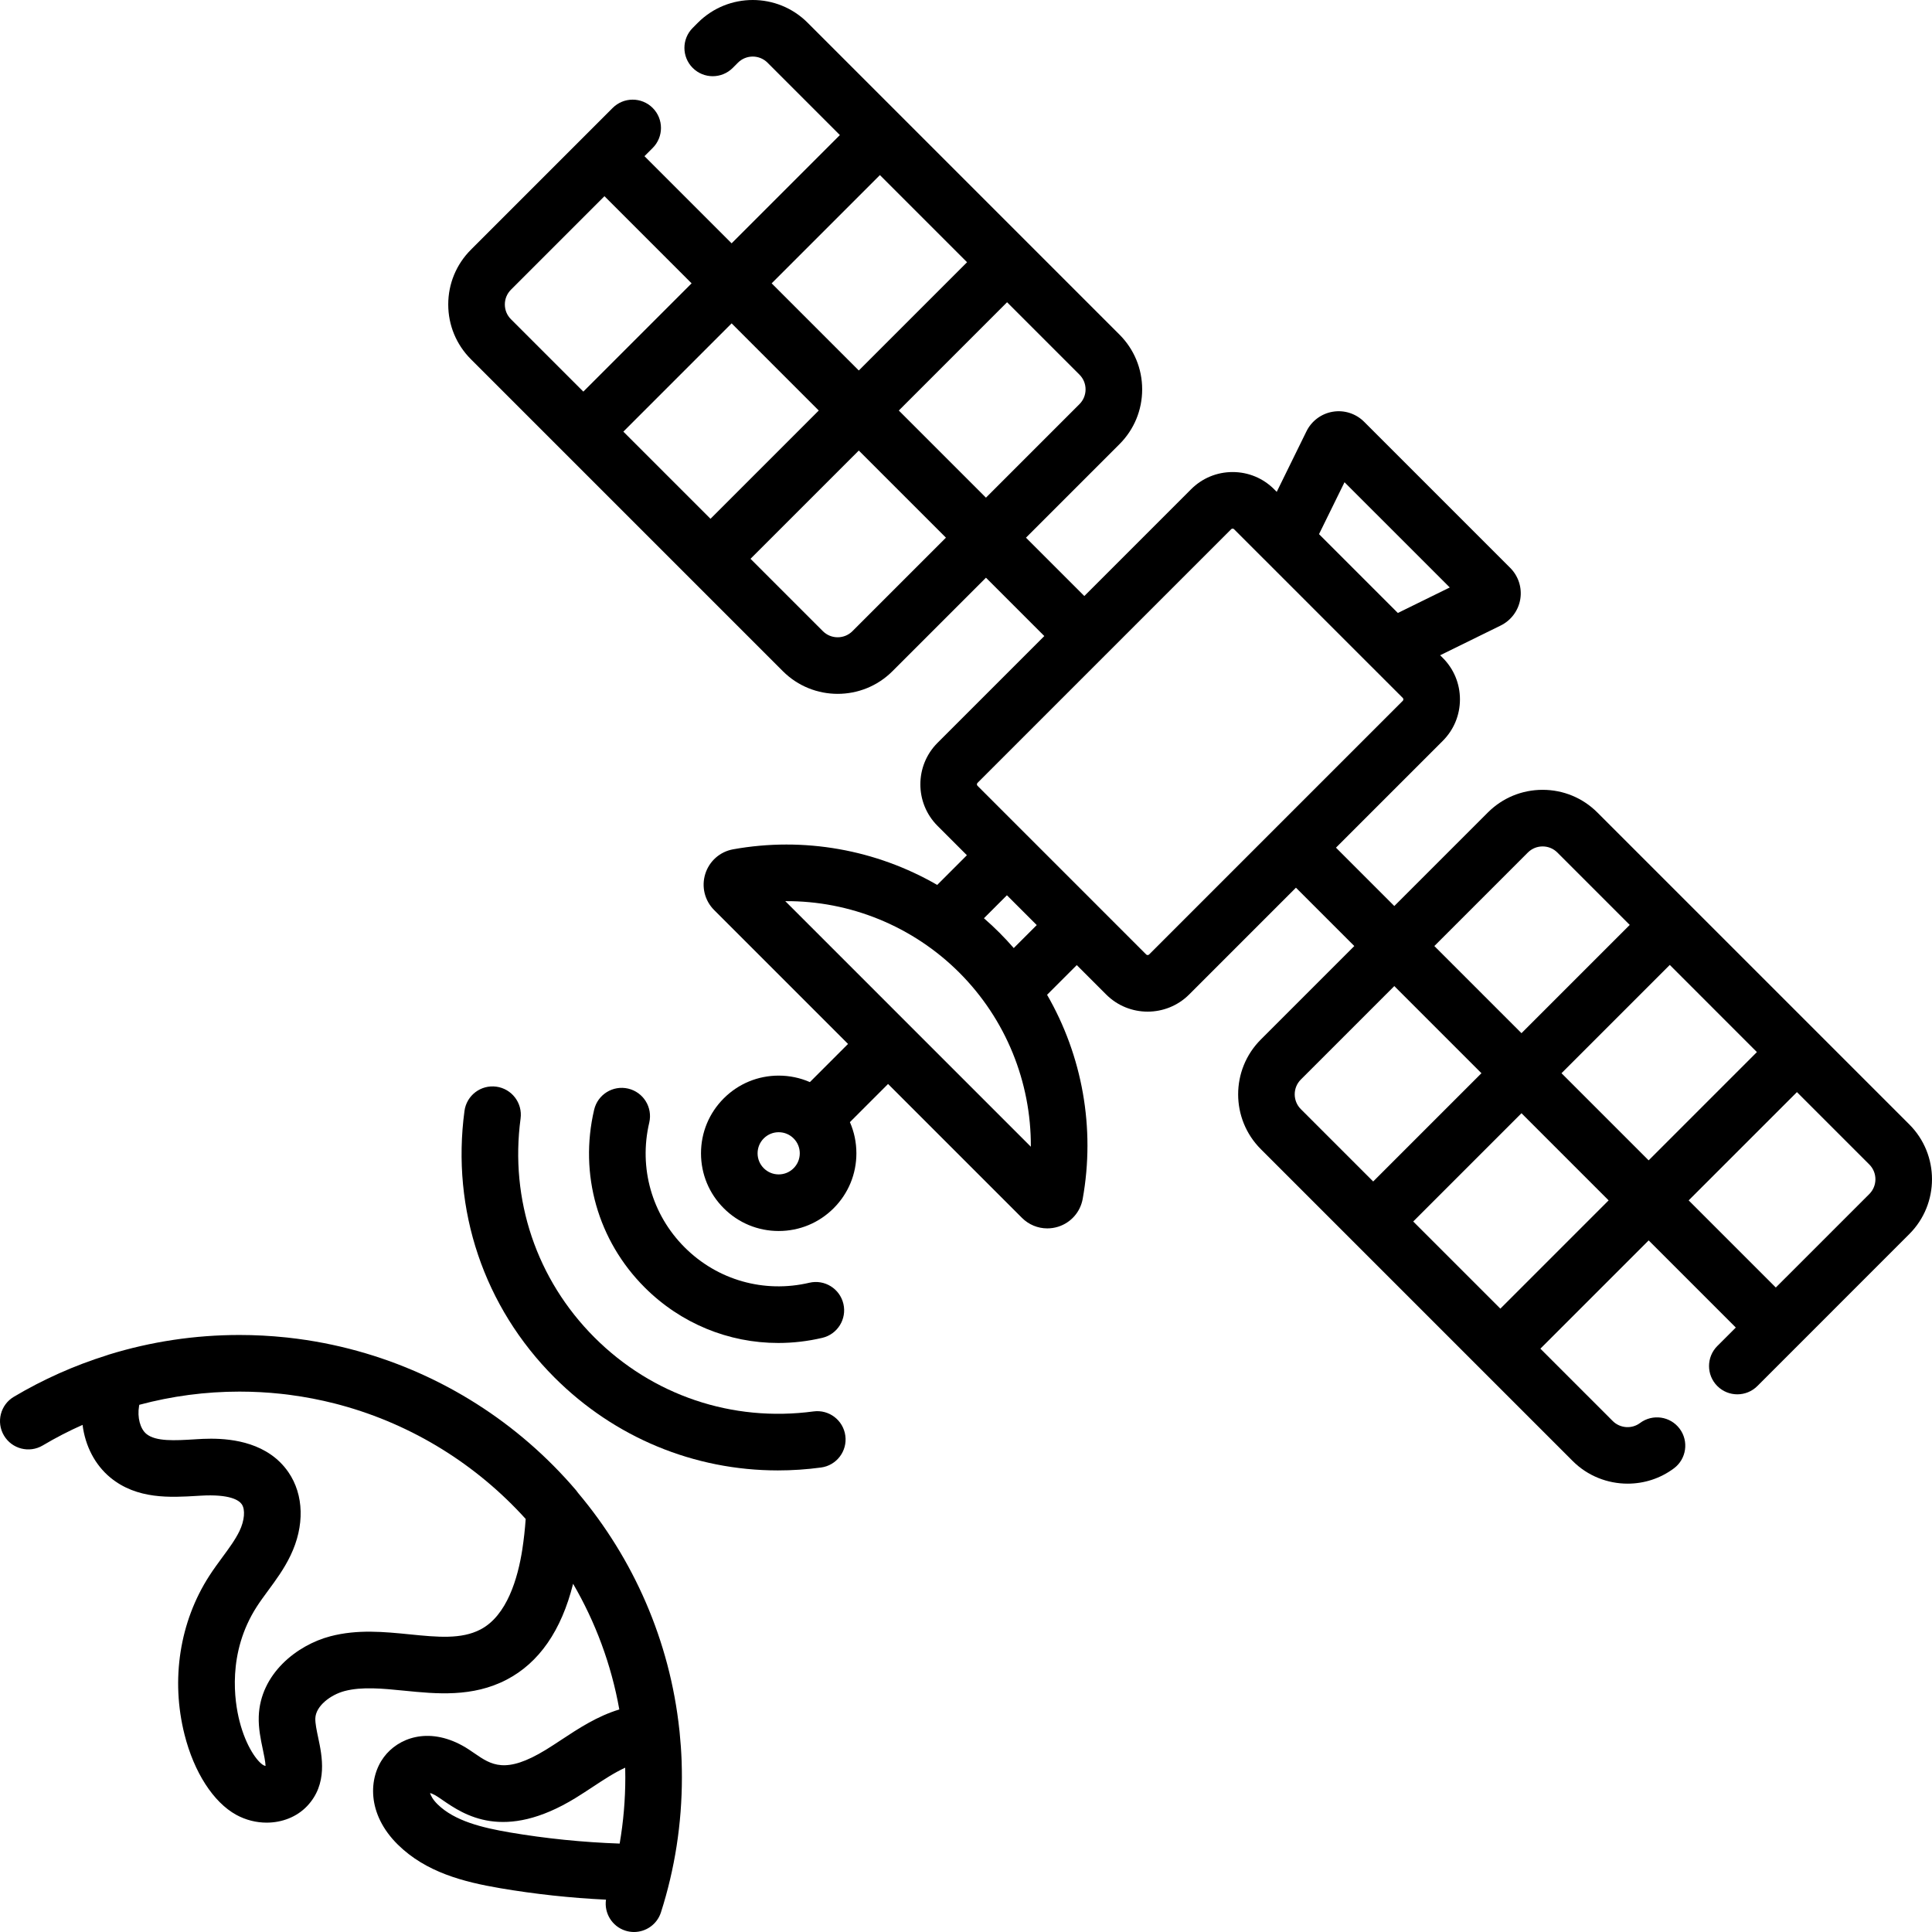
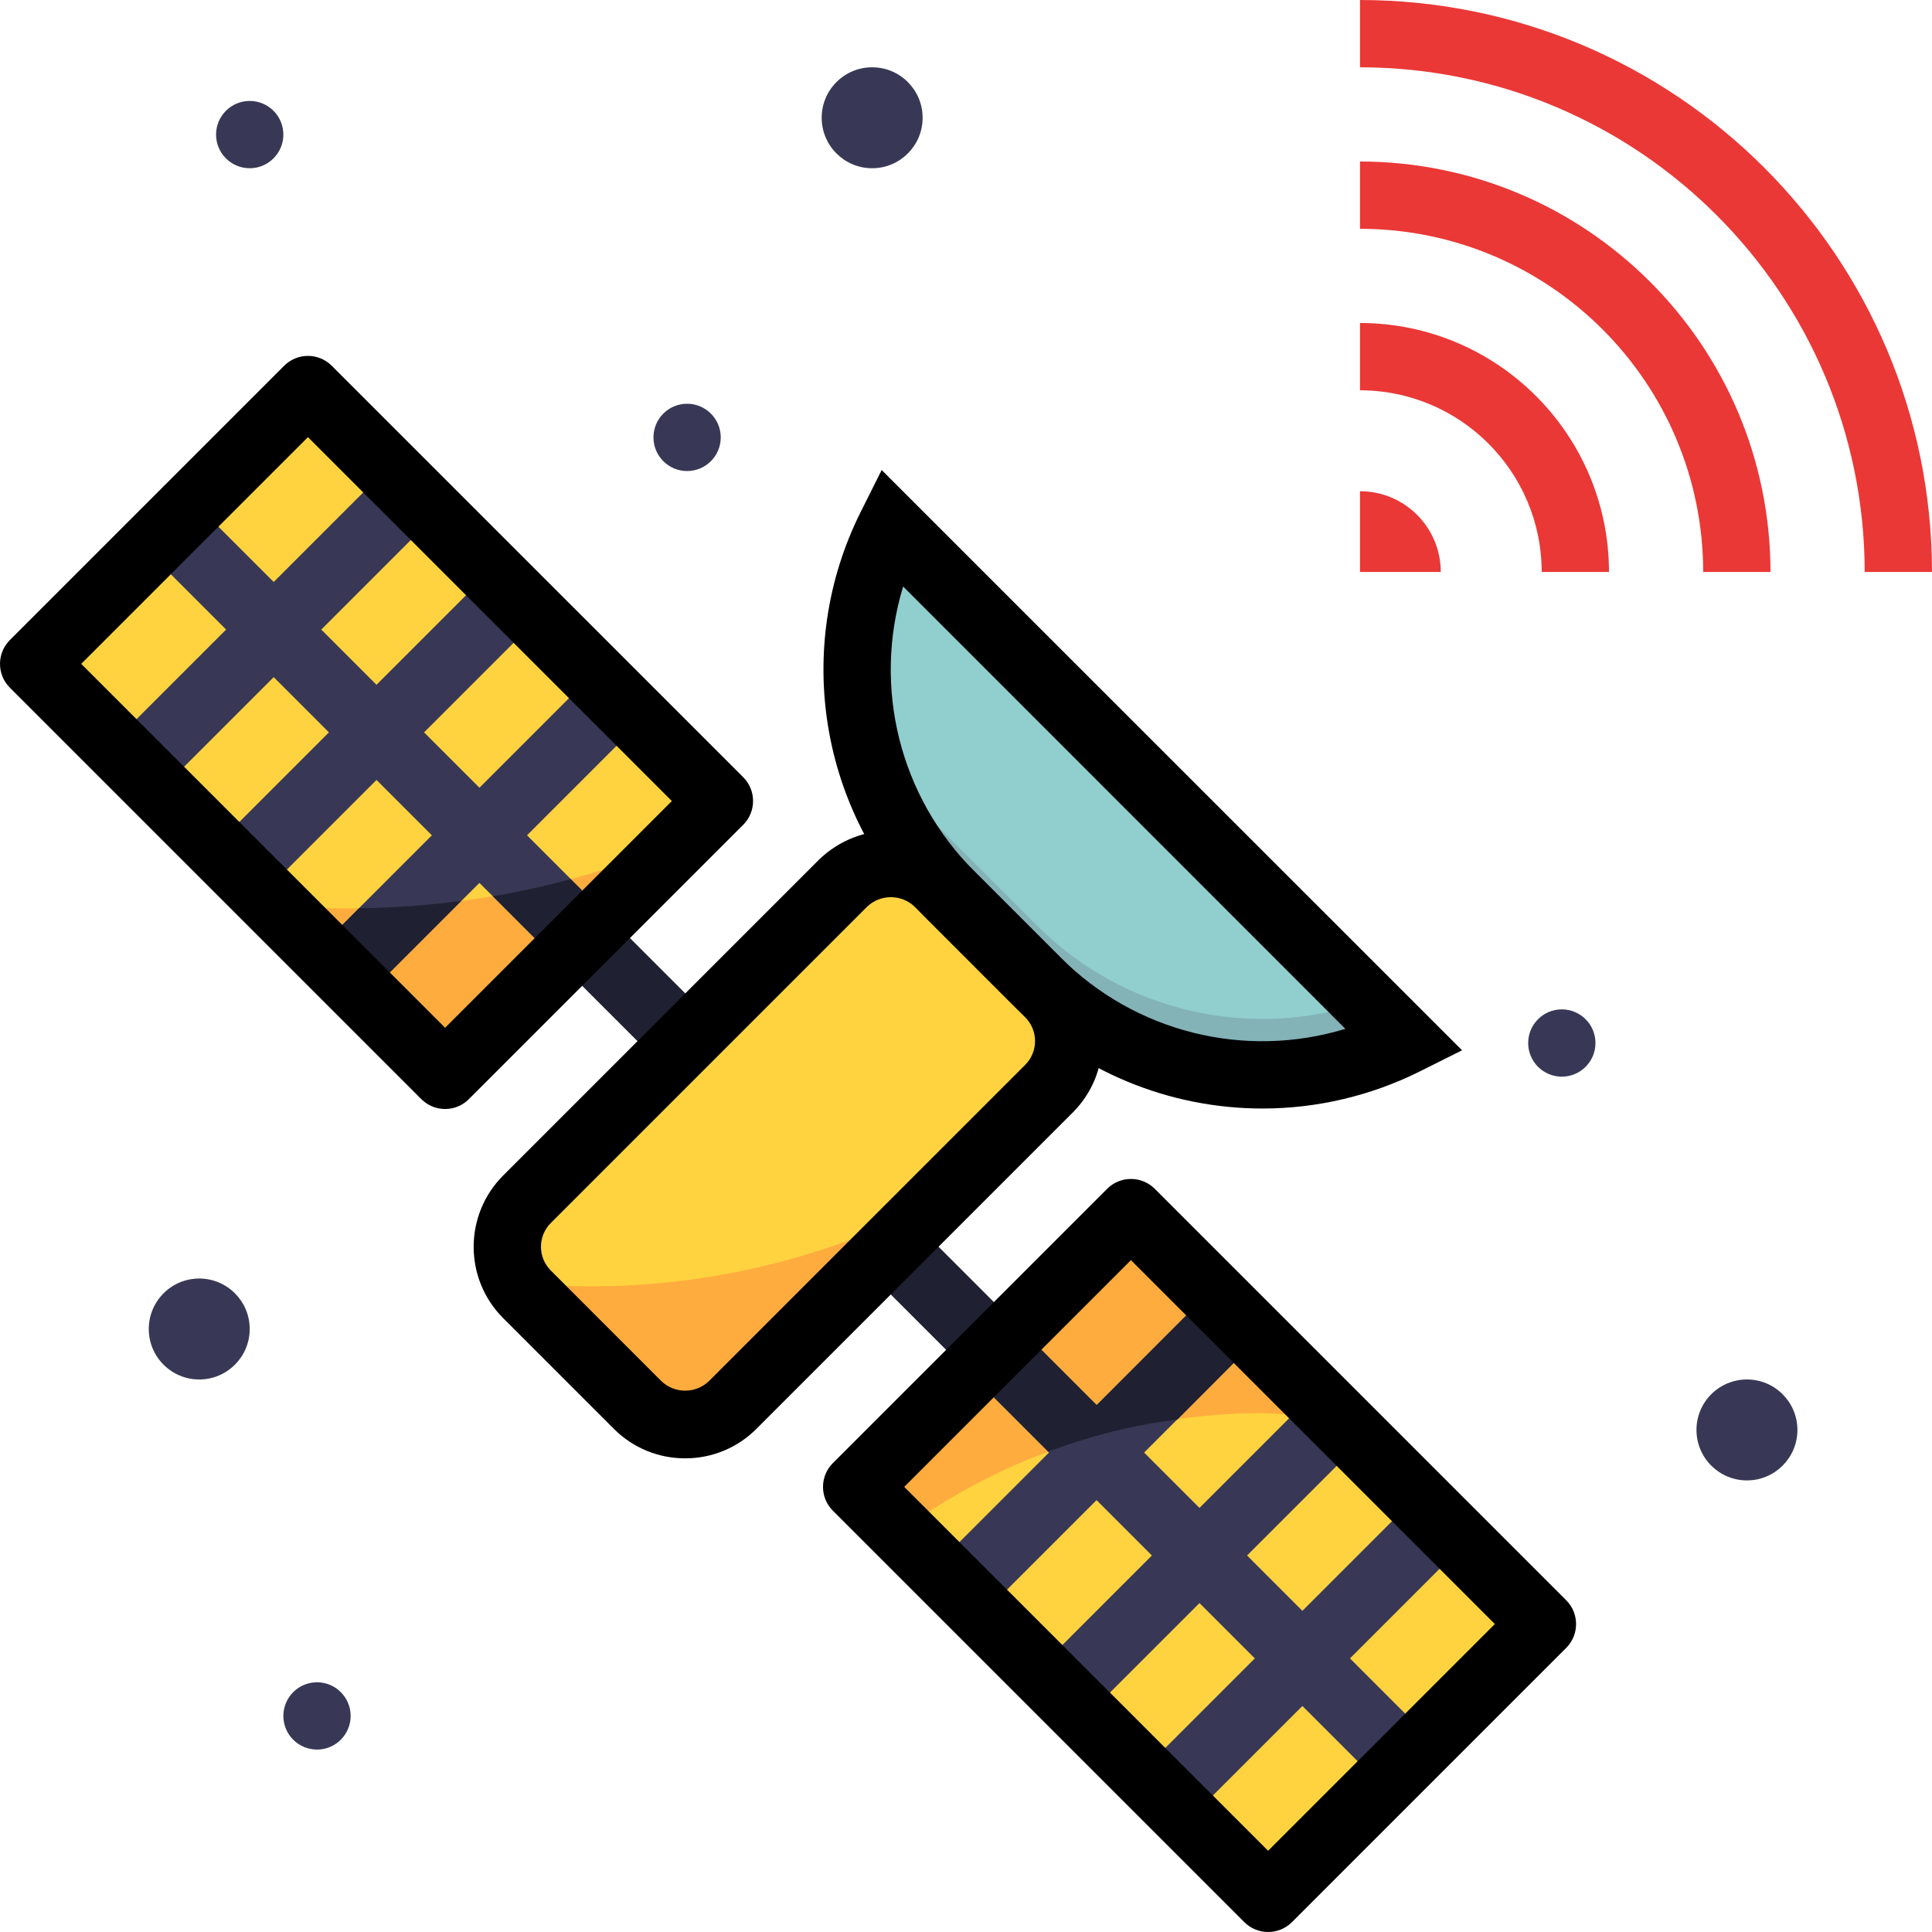
- <svg xmlns="http://www.w3.org/2000/svg" viewBox="0 0 512.001 512">
-   <path d="m180.648 467.02c-.008-.215-.016-.426-.023-.641-.004-.082-.008-.168-.012-.254-.008-.164-.012-.324-.02-.488-.008-.125-.012-.246-.02-.371-.004-.121-.012-.242-.016-.359-.012-.16-.02-.32-.027-.477-.004-.082-.008-.168-.016-.25-.012-.195-.023-.395-.035-.59 0-.039-.004-.078-.008-.113-.016-.23-.027-.461-.043-.688 0-.012-.004-.02-.004-.027-.086-1.223-.191-2.438-.312-3.645-.008-.074-.016-.148-.023-.223-.012-.117-.023-.234-.035-.348 0-.016-.004-.027-.008-.039-2.535-23.773-12.207-45.449-26.824-62.832-.168-.254-.352-.496-.551-.73-15.371-18.004-35.566-30.727-57.871-36.906-5.969-1.656-12.133-2.852-18.445-3.547-.043-.004-.086-.008-.129-.016-.152-.016-.305-.031-.457-.047-4.066-.426-8.172-.645-12.301-.645-11.809 0-23.469 1.754-34.668 5.211-.164.051-.328.109-.488.172-8.586 2.691-16.859 6.371-24.641 10.996-3.562 2.113-4.734 6.715-2.617 10.277 2.113 3.559 6.715 4.734 10.277 2.617 3.414-2.027 6.938-3.848 10.551-5.453.699 5.578 3.273 10.594 7.363 13.969 7.059 5.82 15.938 5.277 23.066 4.848l.77-.047c7.875-.473 10.27 1.223 10.992 2.273.977 1.414.727 4.328-.605 7.09-1.098 2.277-2.758 4.535-4.516 6.922-1.16 1.582-2.363 3.211-3.5 4.977-7.84 12.156-10.227 27.48-6.551 42.043 2.516 9.977 7.633 17.922 13.68 21.254 2.547 1.402 5.348 2.086 8.086 2.086 4.062 0 7.984-1.504 10.719-4.383 5.543-5.852 3.973-13.262 2.934-18.164-.395-1.859-.801-3.777-.754-5.086.109-3.285 4.043-6.266 7.777-7.246 4.609-1.203 10.035-.664 15.781-.09 8.473.848 18.074 1.805 27.145-2.922 8.602-4.484 14.508-13.016 17.609-25.41 5.902 10.133 10.117 21.363 12.246 33.309-5.863 1.777-10.852 5.066-15.324 8.016-1.422.938-2.762 1.82-4.105 2.645-10.754 6.602-14.543 3.992-18.934.973-1.023-.703-2.078-1.434-3.238-2.066-9.086-4.977-16.996-2.043-20.805 3.074-4.031 5.422-4.594 14.984 3.715 23.176 7.473 7.352 17.445 9.895 27.117 11.547 9.234 1.57 18.629 2.59 28.043 3.039-.516 3.562 1.598 7.082 5.141 8.215.758.242 1.527.355 2.285.355 3.176 0 6.125-2.031 7.141-5.215 3.688-11.52 5.551-23.547 5.551-35.746 0-1.312-.02-2.617-.062-3.914 0-.035 0-.07 0-.105zm-42.223-56.441c-1.184 7.672-4.066 17.586-11.09 21.25-5.098 2.656-11.41 2.027-18.719 1.297-6.812-.68-13.855-1.383-21.074.508-8.871 2.328-18.59 9.973-18.969 21.25-.105 3.137.523 6.09 1.074 8.699.273 1.289.695 3.285.73 4.41-.18-.035-.371-.098-.551-.195-1.527-.84-4.613-4.785-6.379-11.785-1.262-4.992-3.332-17.926 4.613-30.25.887-1.375 1.902-2.754 2.973-4.211 2.09-2.84 4.254-5.773 5.945-9.301 3.785-7.84 3.582-16.102-.547-22.105-5.34-7.758-14.703-8.875-20.52-8.875-1.539 0-2.828.078-3.73.133l-.777.047c-4.973.301-10.113.613-12.613-1.449-1.652-1.363-2.449-4.398-1.938-7.383.02-.113.039-.223.062-.332 8.609-2.309 17.535-3.496 26.551-3.496 3.73 0 7.414.199 11.043.59l.109.016c.156.016.316.031.473.051.094.012.188.02.281.031.109.016.219.027.332.039.137.02.273.035.414.051.062.008.129.016.191.023.199.027.395.051.59.078.012 0 .016 0 .023.004 3.984.527 7.914 1.285 11.777 2.266.008.004.012.004.02.008.184.043.363.09.547.141.055.016.113.027.168.043.121.031.238.062.355.094.121.031.242.066.363.098.051.012.098.027.145.039 19.145 5.211 36.074 15.859 49.016 30.176-.188 2.695-.484 5.391-.891 8.043zm-22.465 67.578c-1.277-1.258-1.801-2.312-1.996-2.992.34.098.789.273 1.352.582.484.266 1.191.754 1.941 1.27 5.668 3.898 16.215 11.16 35.293-.547 1.547-.953 3.051-1.945 4.508-2.902 2.949-1.945 5.789-3.816 8.625-5.113.02.859.031 1.723.031 2.586 0 5.891-.504 11.766-1.496 17.527-9.781-.34-19.559-1.332-29.145-2.961-7.254-1.242-14.594-3.008-19.113-7.449zm0 0" />
-   <path d="m166.473 288.492c-4.035-.945-8.066 1.555-9.016 5.586-4.016 17.094.984 34.699 13.375 47.09 9.574 9.574 22.258 14.738 35.418 14.734 3.871 0 7.785-.445 11.672-1.359 4.031-.949 6.531-4.984 5.586-9.016-.949-4.031-4.984-6.531-9.02-5.586-12.004 2.82-24.355-.688-33.051-9.379-8.691-8.695-12.199-21.051-9.379-33.055.949-4.031-1.555-8.066-5.586-9.016zm0 0" />
-   <path d="m215.59 374.043c-21.535 2.891-42.691-4.25-58.039-19.594-15.344-15.348-22.488-36.5-19.59-58.039.551-4.105-2.332-7.879-6.438-8.434-4.109-.547-7.879 2.328-8.43 6.434-3.523 26.215 5.172 51.965 23.852 70.645 15.953 15.953 37.055 24.621 59.203 24.621 3.789 0 7.609-.254 11.441-.77 4.105-.551 6.984-4.324 6.434-8.43-.551-4.105-4.324-6.988-8.434-6.434zm0 0" />
-   <path d="m505.996 297.992-82.668-82.664c-3.875-3.879-9.035-6.016-14.52-6.016s-10.645 2.137-14.52 6.016l-24.781 24.777-15.461-15.465 28.297-28.297c2.938-2.938 4.559-6.844 4.559-11s-1.617-8.062-4.555-11l-.695-.691 16.047-7.883c2.75-1.348 4.691-3.957 5.191-6.98.504-3.02-.492-6.117-2.656-8.285l-38.738-38.738c-2.168-2.164-5.262-3.16-8.285-2.656-3.023.5-5.633 2.441-6.984 5.191l-7.879 16.047-.691-.695c-2.938-2.938-6.844-4.555-11-4.555s-8.062 1.617-11 4.555l-28.297 28.301-15.465-15.465 24.777-24.777c3.879-3.879 6.016-9.035 6.016-14.52s-2.137-10.645-6.016-14.52l-24.477-24.477c0-.004-.004-.004-.008-.008 0-.004-.004-.004-.008-.008l-58.172-58.176c-8.008-8.004-21.035-8.004-29.043 0l-1.387 1.391c-2.93 2.93-2.93 7.676 0 10.605s7.676 2.93 10.605 0l1.387-1.391c2.16-2.156 5.672-2.156 7.828 0l19.18 19.184-28.691 28.691-23.094-23.094 2.176-2.176c2.93-2.93 2.93-7.68 0-10.609-2.93-2.926-7.676-2.926-10.605 0l-37.559 37.562c-3.879 3.879-6.016 9.035-6.016 14.52 0 5.488 2.137 10.645 6.016 14.523l24.473 24.473c.004.004.008.008.008.008.004.004.008.008.008.008l58.176 58.176c4.004 4.004 9.262 6.004 14.523 6.004 5.258 0 10.516-2 14.52-6.004l24.781-24.777 15.461 15.465-28.301 28.301c-6.062 6.062-6.062 15.934 0 21.996l7.785 7.785-7.867 7.871c-16.148-9.328-35.289-12.824-54.086-9.438-3.492.629-6.32 3.129-7.379 6.516-1.062 3.398-.164 7.07 2.352 9.582l35.48 35.48-10.109 10.113c-2.574-1.125-5.375-1.719-8.266-1.719-5.5 0-10.672 2.141-14.559 6.031-3.891 3.891-6.031 9.059-6.031 14.559s2.141 10.672 6.031 14.559c3.887 3.891 9.059 6.031 14.559 6.031s10.672-2.141 14.559-6.031c3.891-3.887 6.031-9.059 6.031-14.559 0-2.891-.59-5.691-1.719-8.262l10.113-10.113 35.48 35.48c1.816 1.82 4.238 2.793 6.723 2.793.953 0 1.918-.145 2.859-.438 3.387-1.062 5.887-3.891 6.516-7.383 3.383-18.797-.109-37.938-9.438-54.086l7.867-7.867 7.789 7.785c3.031 3.035 7.016 4.551 11 4.547 3.98 0 7.965-1.516 11-4.547l28.297-28.301 15.465 15.465-24.777 24.777c-8.008 8.008-8.008 21.035 0 29.043l82.664 82.664c3.961 3.961 9.246 5.988 14.551 5.988 4.312 0 8.637-1.34 12.273-4.066 3.316-2.48 3.988-7.184 1.504-10.5-2.484-3.312-7.184-3.984-10.5-1.5-2.18 1.633-5.285 1.406-7.223-.527l-19.18-19.18 28.695-28.691 23.094 23.094-4.898 4.895c-2.926 2.93-2.926 7.68 0 10.609 2.93 2.926 7.68 2.926 10.609 0l40.277-40.281c8.008-8.012 8.008-21.039 0-29.047zm-218.309-194.801c0 1.48-.574 2.867-1.621 3.914l-24.777 24.781-23.094-23.094 28.691-28.695 19.18 19.184c1.047 1.043 1.621 2.434 1.621 3.91zm-54.5-56.793 23.094 23.094-28.691 28.691-23.094-23.094zm-67.992 67.992 28.691-28.695 23.094 23.098-28.691 28.691zm-31.406-33.703c0-1.477.574-2.867 1.621-3.914l24.777-24.777 23.094 23.094-28.691 28.691-19.18-19.18c-1.047-1.043-1.621-2.434-1.621-3.914zm92.113 86.582c-2.156 2.156-5.668 2.156-7.828 0l-19.18-19.18 28.695-28.691 23.094 23.09zm-15.59 142.324c-1.055 1.055-2.457 1.637-3.953 1.637-1.492 0-2.895-.582-3.953-1.637-1.055-1.055-1.637-2.461-1.637-3.953s.582-2.898 1.637-3.953c1.059-1.055 2.461-1.637 3.953-1.637s2.898.582 3.953 1.637c1.059 1.055 1.637 2.461 1.637 3.953s-.578 2.895-1.637 3.953zm146-181.797 27.891 27.891-13.758 6.758-20.891-20.891zm-83.125 176.098-65.078-65.078c17.129-.121 33.812 6.629 46.129 18.949 12.316 12.316 19.035 28.98 18.949 46.129zm-4.531-52.648c-1.219-1.398-2.488-2.766-3.812-4.09s-2.688-2.594-4.09-3.812l6.09-6.09 7.906 7.902zm35.879 1.695c-.219.219-.57.215-.789 0l-12.945-12.945c-.047-.051-.094-.098-.141-.148l-18.512-18.508c-.047-.047-.094-.094-.145-.141l-12.945-12.949c-.219-.215-.219-.566 0-.785l33.594-33.594s.004-.004.008-.008c.004-.004.008-.008.012-.012l33.594-33.594c.039-.039.16-.16.391-.16s.352.121.395.164l7.98 7.98c.074.078.156.16.238.238l28.234 28.234c.082.086.168.168.25.25l7.984 7.984c.039.039.164.164.164.391 0 .23-.125.355-.164.395l-33.594 33.594c-.004.004-.008.008-.012.012 0 .004-.004.004-.008.008zm161.066 25.871-28.691 28.695-23.094-23.094 28.695-28.695zm-60.707-52.879c1.047-1.043 2.438-1.621 3.914-1.621 1.48 0 2.867.574 3.914 1.621l19.18 19.18-28.691 28.691-23.094-23.094zm-60.164 60.164 24.777-24.777 23.094 23.094-28.691 28.691-19.18-19.18c-2.156-2.16-2.156-5.672 0-7.828zm52.883 60.707-23.094-23.094 28.691-28.691 23.094 23.094zm97.777-30.375-24.781 24.777-23.094-23.094 28.695-28.691 19.18 19.18c2.156 2.156 2.156 5.668 0 7.828zm0 0" />
+ <svg xmlns="http://www.w3.org/2000/svg" version="1.1" id="Capa_1" x="0px" y="0px" viewBox="0 0 512 512" style="enable-background:new 0 0 512 512;" xml:space="preserve">
+   <rect x="48.327" y="116.99" transform="matrix(-0.7071 0.7071 -0.7071 -0.7071 307.5053 260.8248)" style="fill:#FFD33F;" width="102.815" height="154.217" />
+   <g>
+     <rect x="104.508" y="111.349" transform="matrix(-0.7071 0.7071 -0.7071 -0.7071 340.5181 274.4233)" style="fill:#383856;" width="17.833" height="192.772" />
+     <rect x="75.641" y="212.455" transform="matrix(-0.7071 0.7071 -0.7071 -0.7071 373.4181 288.0685)" style="fill:#383856;" width="102.815" height="17.833" />
+     <rect x="48.339" y="185.195" transform="matrix(-0.7071 0.7071 -0.7071 -0.7071 307.5358 260.8374)" style="fill:#383856;" width="102.815" height="17.833" />
+     <rect x="21.118" y="157.931" transform="matrix(-0.7071 0.7071 -0.7071 -0.7071 241.7879 233.5434)" style="fill:#383856;" width="102.815" height="17.833" />
+   </g>
+   <polyline style="fill:#FFD33F;" points="336.067,503.084 408.763,430.388 299.715,321.331 227.01,394.035 336.067,503.084 " />
+   <g>
+     <rect x="295.313" y="302.195" transform="matrix(-0.7071 0.7071 -0.7071 -0.7071 801.1921 465.2979)" style="fill:#383856;" width="17.833" height="192.772" />
+     <rect x="239.196" y="376.015" transform="matrix(-0.7071 0.7071 -0.7071 -0.7071 768.278 451.6312)" style="fill:#383856;" width="102.815" height="17.833" />
+     <rect x="266.474" y="403.291" transform="matrix(-0.7071 0.7071 -0.7071 -0.7071 834.1325 478.9063)" style="fill:#383856;" width="102.815" height="17.833" />
+     <rect x="293.741" y="430.57" transform="matrix(-0.7071 0.7071 -0.7071 -0.7071 899.9691 506.1941)" style="fill:#383856;" width="102.814" height="17.833" />
+   </g>
+   <path style="fill:#FFD33F;" d="M181.572,275.893l41.907-41.907c6.964-6.964,18.252-6.964,25.216-0.009c0,0,0,0,0.009,0.009  l29.299,29.299c6.964,6.964,6.964,18.252,0.009,25.216c0,0,0,0-0.009,0.009l-83.815,83.815c-6.964,6.964-18.252,6.964-25.216,0.009  c0,0,0,0-0.009-0.009l-29.299-29.299c-6.964-6.964-6.964-18.252-0.009-25.216c0,0,0,0,0.009-0.009L181.572,275.893" />
+   <path style="fill:#91CECE;" d="M251.941,237.177l22.88,22.88c25.742,25.742,65.063,32.117,97.626,15.836l0,0L236.105,139.587l0,0  C219.842,172.141,226.217,211.445,251.941,237.177z" />
+   <g>
+     <path style="fill:#EA3836;" d="M511.998,151.58h-17.833c-0.08-73.828-59.919-133.666-133.747-133.747V0   C444.09,0.089,511.9,67.899,511.998,151.58z" />
+     <path style="fill:#EA3836;" d="M469.199,151.58h-17.833c-0.054-50.208-40.739-90.894-90.948-90.948V42.799   C420.47,42.87,469.127,91.527,469.199,151.58z" />
+     <path style="fill:#EA3836;" d="M426.4,151.58h-17.833c-0.027-26.58-21.569-48.122-48.149-48.149V85.598   C396.842,85.642,426.355,115.156,426.4,151.58z" />
+     <path style="fill:#EA3836;" d="M360.418,130.18c11.814,0,21.399,9.585,21.399,21.399l0,0h-21.399V130.18z" />
+   </g>
+   <g>
+     <circle style="fill:#383856;" cx="66.176" cy="35.666" r="8.916" />
+     <circle style="fill:#383856;" cx="413.899" cy="276.41" r="8.916" />
+     <circle style="fill:#383856;" cx="182.089" cy="115.914" r="8.916" />
+     <circle style="fill:#383856;" cx="84.008" cy="454.739" r="8.916" />
+     <circle style="fill:#383856;" cx="231.13" cy="31.208" r="13.375" />
+     <circle style="fill:#383856;" cx="462.957" cy="378.949" r="13.375" />
+     <circle style="fill:#383856;" cx="52.801" cy="352.199" r="13.375" />
+   </g>
+   <path style="fill:#83B2B7;" d="M274.82,245.3l-22.88-22.835c-14.008-14.034-22.639-32.545-24.378-52.304  c-2.149,24.859,6.785,49.397,24.422,67.052l22.835,22.844c25.742,25.742,65.063,32.117,97.626,15.836l-10.432-10.432  C331.484,275.937,297.655,268.117,274.82,245.3z" />
+   <g>
+     <path style="fill:#FFAC3E;" d="M137.204,339.913c0.704,1.132,1.525,2.176,2.461,3.121l29.299,29.299   c6.964,6.964,18.252,6.964,25.216,0.009c0,0,0,0,0.009-0.009l53.936-53.936C214.046,336.248,175.482,343.729,137.204,339.913z" />
+     <path style="fill:#FFAC3E;" d="M257.059,363.987l-30.048,30.048l11.743,11.743c11.966-8.809,25.091-15.898,39.018-21.078   L257.059,363.987z" />
+     <rect x="273.942" y="332.046" transform="matrix(-0.7071 0.7071 -0.7071 -0.7071 749.1908 383.4057)" style="fill:#FFAC3E;" width="42.495" height="29.638" />
+     <path style="fill:#FFAC3E;" d="M333.669,374.491c2.996,0,5.921,0.285,8.916,0.446l5.35-5.35l-14.659-14.712l-21.212,21.212   C319.224,375.07,326.438,374.535,333.669,374.491z" />
+   </g>
+   <g>
+     <polygon style="fill:#383856;" points="320.669,342.293 320.669,342.293 333.285,354.901 333.285,354.901  " />
+     <polygon style="fill:#383856;" points="354.355,375.971 347.935,369.551 347.935,369.551  " />
+   </g>
+   <g>
+     <path style="fill:#202033;" d="M290.629,372.342l-20.963-20.963l-27.258-27.258l-12.608,12.608l27.258,27.258l20.713,20.713   l0.785-0.285c6.072-2.238,12.269-4.102,18.564-5.582c4.904-1.141,9.888-2.033,14.944-2.675l21.212-21.284l-12.608-12.608   L290.629,372.342z" />
+     <path style="fill:#202033;" d="M347.935,369.551l-5.35,5.35c3.977,0.223,7.909,0.535,11.805,1.034L347.935,369.551z" />
+   </g>
+   <path style="fill:#383856;" d="M277.772,384.7l0.25,0.25l0.535-0.535L277.772,384.7z" />
+   <g>
+     <path style="fill:#FFAC3E;" d="M122.269,238.756l-25.26,25.269l20.954,20.963l30.048-30.048l-17.423-17.423   C127.833,237.98,125.06,238.39,122.269,238.756z" />
+     <path style="fill:#FFAC3E;" d="M92.925,240.744c-6.794,0-13.508-0.357-20.151-0.954l11.591,11.591l10.7-10.7   C94.387,240.744,93.665,240.744,92.925,240.744z" />
+     <path style="fill:#FFAC3E;" d="M151.265,232.978l9.353,9.353l19.126-19.126C170.48,227.111,160.966,230.374,151.265,232.978z" />
+   </g>
+   <path style="fill:#202033;" d="M160.619,242.331l-9.353-9.353c-6.768,1.837-13.66,3.353-20.677,4.538l17.423,17.423l27.258,27.258  l12.608-12.608L160.619,242.331z" />
+   <polygon style="fill:#383856;" points="84.392,251.417 84.392,251.417 97,264.025 97,264.025 " />
+   <path style="fill:#202033;" d="M95.127,240.69l-10.7,10.7l12.608,12.608l25.26-25.269C113.29,239.933,104.213,240.592,95.127,240.69  z" />
+   <path d="M117.962,293.895c-2.363,0.009-4.637-0.936-6.304-2.613L2.61,182.234c-3.477-3.477-3.477-9.13,0-12.608l72.696-72.696  c1.667-1.676,3.941-2.613,6.304-2.613l0,0c2.363,0,4.637,0.936,6.304,2.613L196.962,205.97c3.477,3.477,3.477,9.13,0,12.608  l-72.696,72.696C122.599,292.959,120.325,293.895,117.962,293.895z M21.522,175.93l96.44,96.44l60.088-60.088l-96.44-96.44  L21.522,175.93z" />
+   <path d="M181.572,386.474c-7.097,0.018-13.91-2.8-18.912-7.838l-29.299-29.299c-10.45-10.441-10.45-27.382,0-37.832l0,0  l83.815-83.815c10.584-10.111,27.24-10.111,37.824,0l29.299,29.299c10.45,10.441,10.45,27.382,0,37.832l0,0l-83.815,83.815  C195.482,383.675,188.67,386.492,181.572,386.474z M187.876,282.197l-41.907,41.907c-3.477,3.477-3.477,9.122,0,12.599  l29.299,29.308c3.522,3.37,9.086,3.37,12.608,0l83.815-83.815c3.477-3.477,3.477-9.122,0-12.599l-29.299-29.308  c-3.522-3.37-9.086-3.37-12.608,0L187.876,282.197z" />
+   <path d="M336.067,512L336.067,512c-2.363,0-4.637-0.936-6.304-2.613L220.715,400.348c-3.477-3.477-3.477-9.13,0-12.608  l72.696-72.696c3.477-3.477,9.13-3.477,12.608,0l109.048,109.048c3.477,3.477,3.477,9.13,0,12.608l-72.696,72.696  C340.695,511.064,338.43,512,336.067,512z M239.627,394.035l96.44,96.44l60.088-60.088l-96.44-96.44L239.627,394.035z" />
+   <path d="M334.561,293.77c-24.797,0-48.577-9.862-66.089-27.409l-22.844-22.844c-28.479-28.435-35.532-71.911-17.512-107.889  l5.537-11.065l153.809,153.773l-11.065,5.537C363.405,290.373,349.085,293.77,334.561,293.77z M239.342,155.431  c-8.15,26.731-0.874,55.772,18.912,75.504l22.808,22.808c19.723,19.777,48.755,27.053,75.478,18.912L239.342,155.431z" />
+   <g>
+ </g>
+   <g>
+ </g>
+   <g>
+ </g>
+   <g>
+ </g>
+   <g>
+ </g>
+   <g>
+ </g>
+   <g>
+ </g>
+   <g>
+ </g>
+   <g>
+ </g>
+   <g>
+ </g>
+   <g>
+ </g>
+   <g>
+ </g>
+   <g>
+ </g>
+   <g>
+ </g>
+   <g>
+ </g>
</svg>
